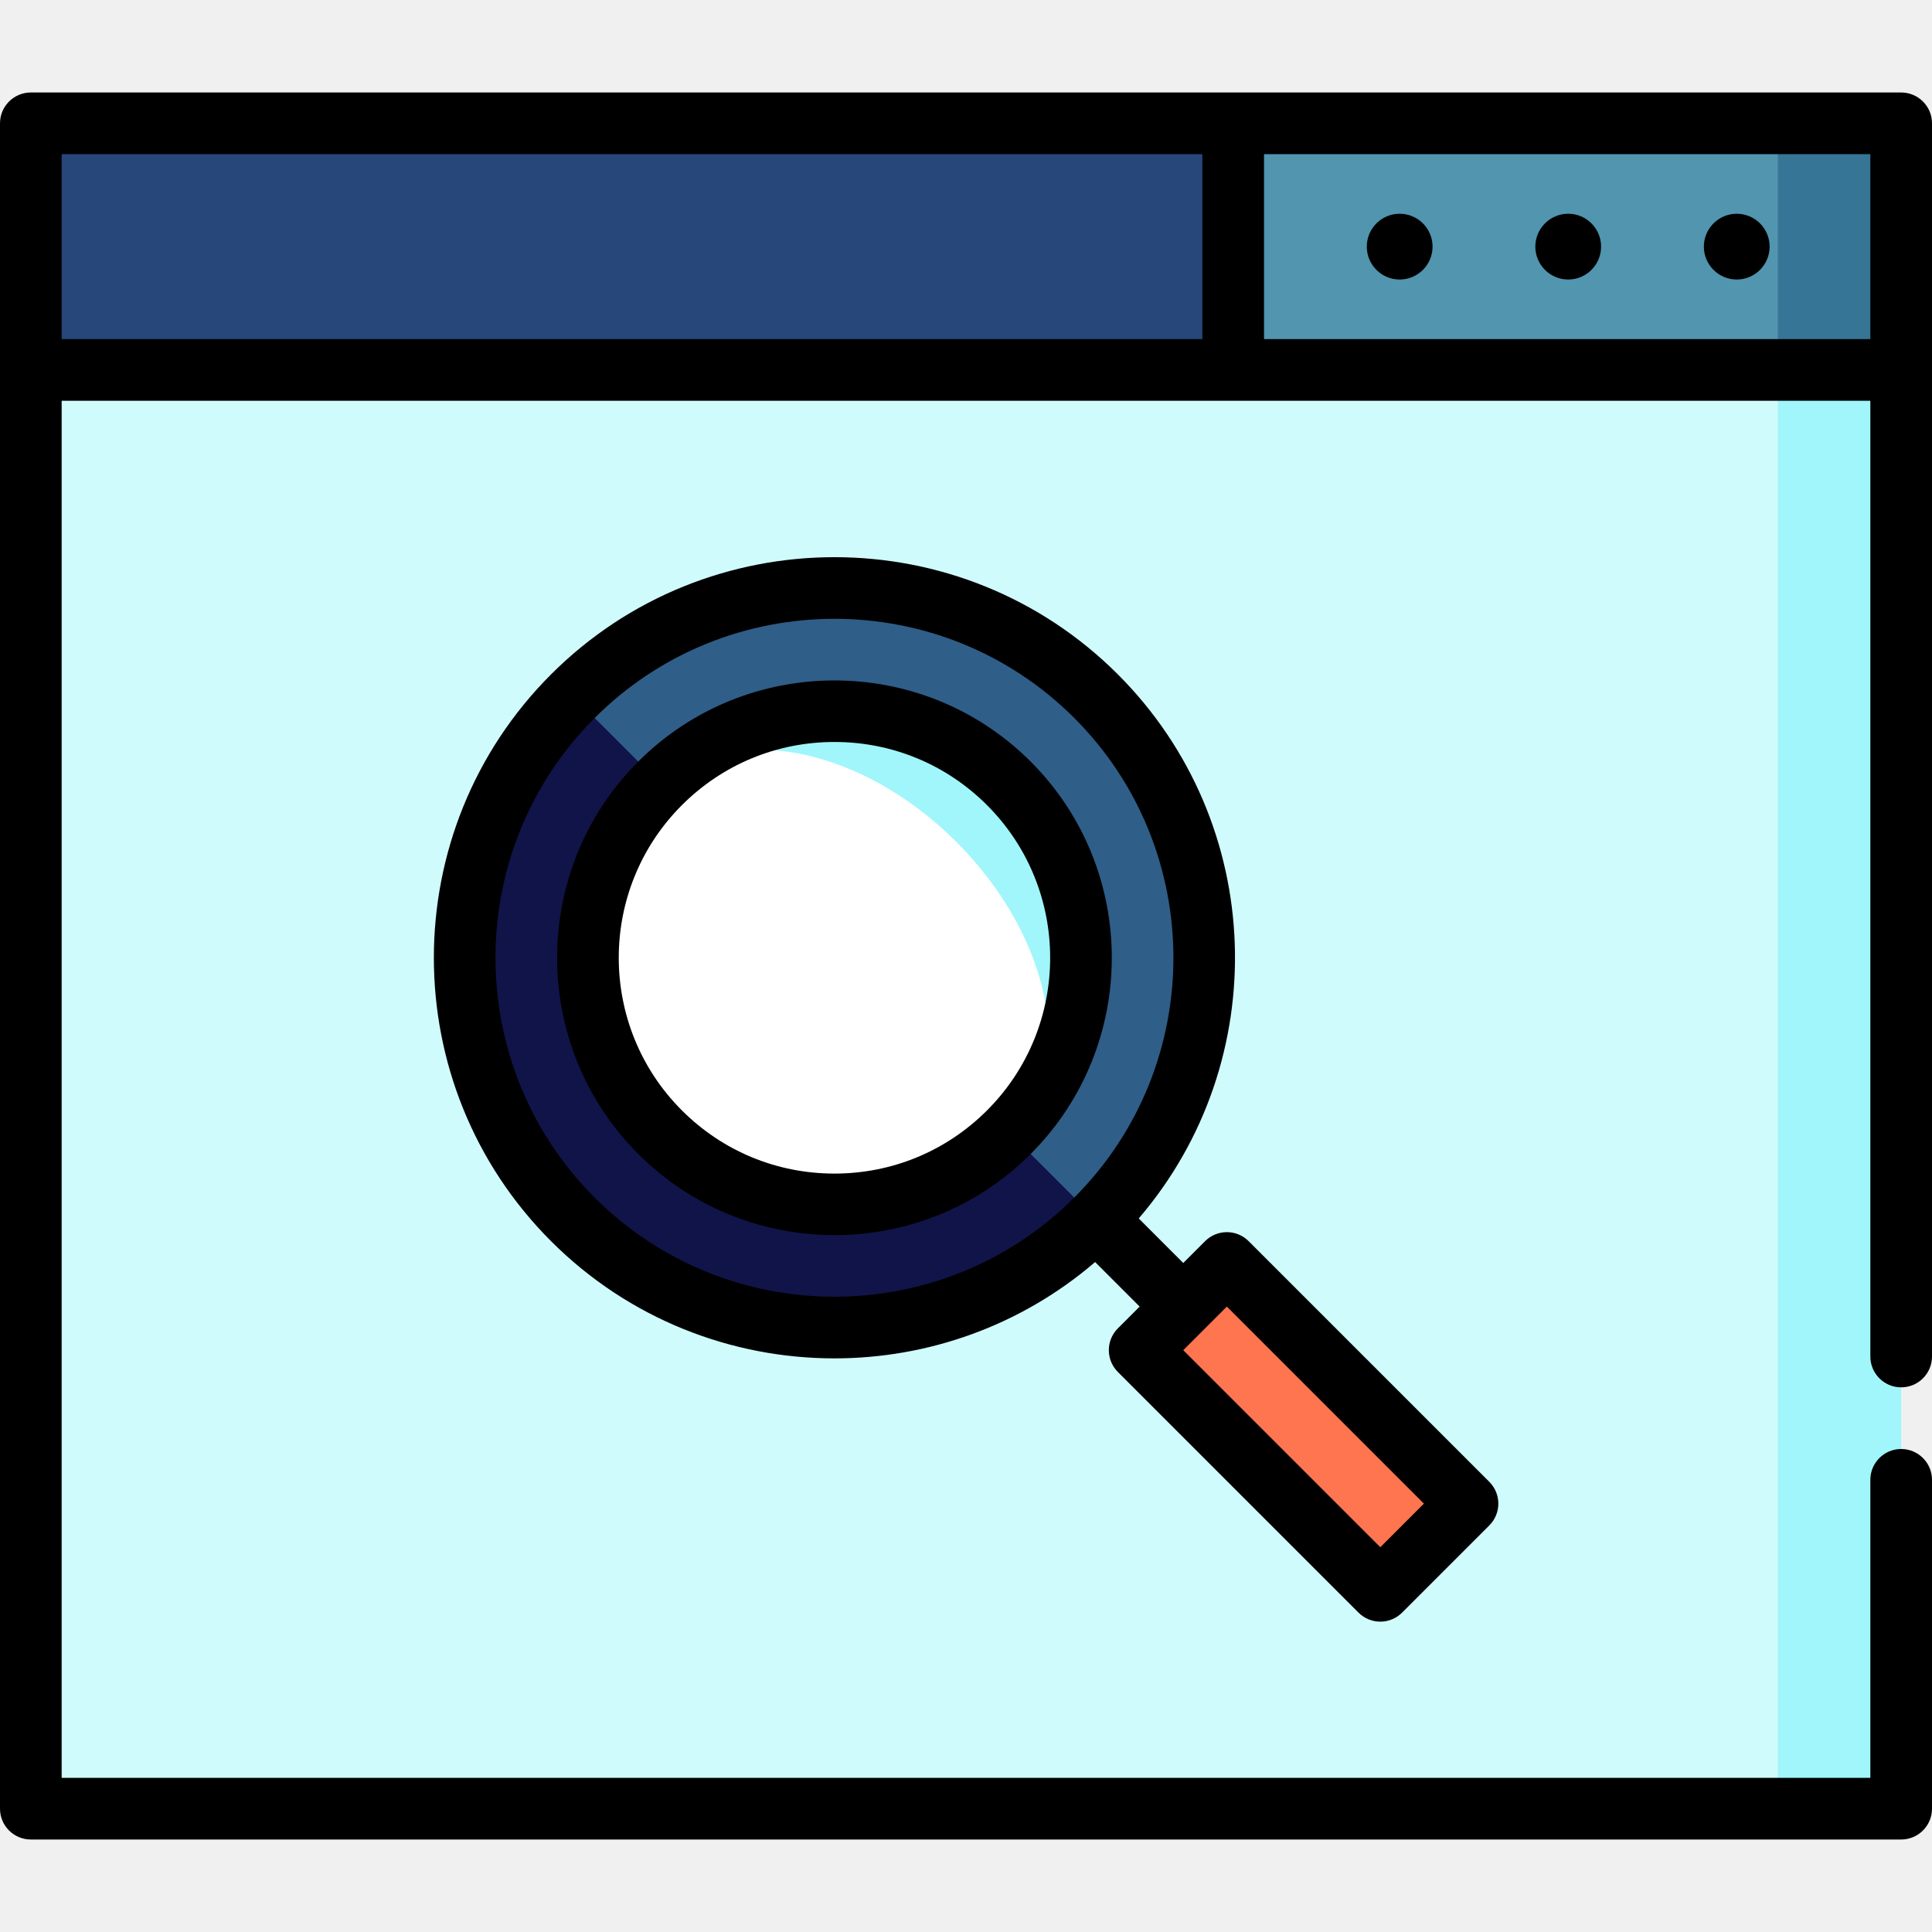
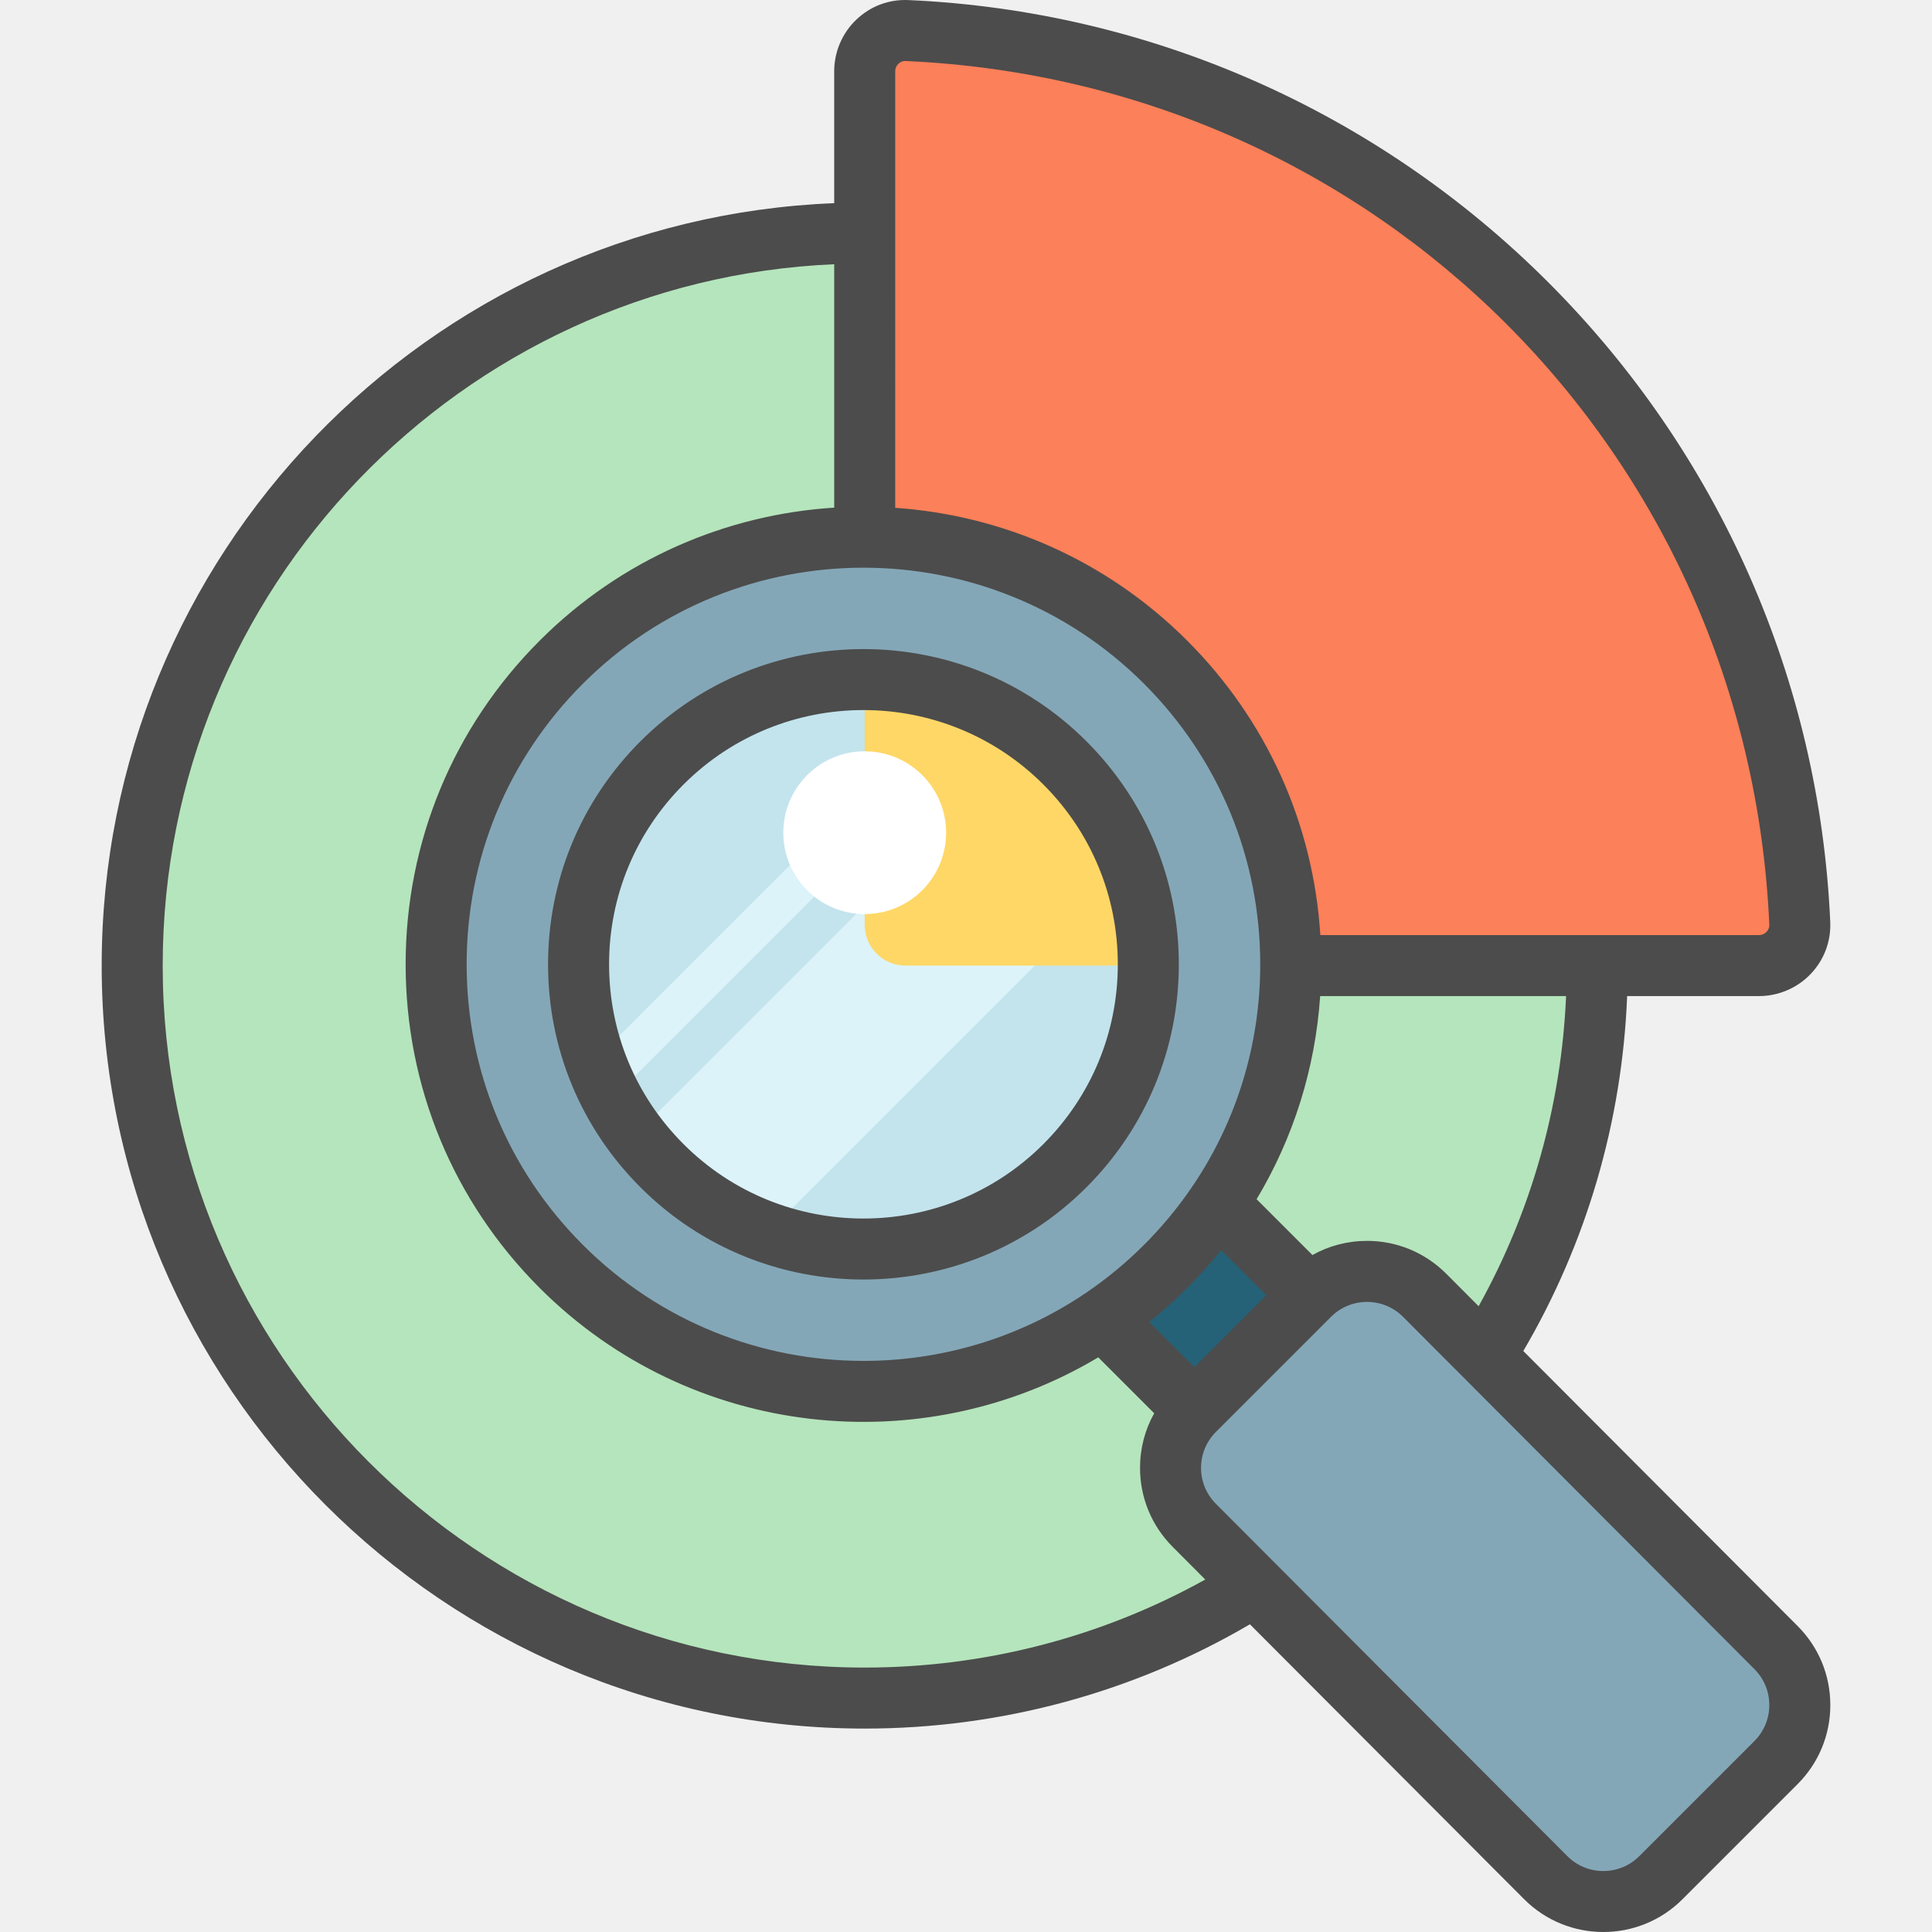
- <svg xmlns="http://www.w3.org/2000/svg" version="1.1" id="Layer_1" viewBox="0 0 512 512" xml:space="preserve">
-   <polygon style="fill:#367596;" points="503.83,32.681 503.83,98.043 449.362,119.83 471.149,32.681 " />
-   <polygon style="fill:#5195AF;" points="471.149,32.681 471.149,119.83 305.021,119.83 326.809,32.681 " />
-   <polygon style="fill:#27467A;" points="8.17,32.681 8.17,98.043 40.851,119.83 326.809,119.83 326.809,32.681 " />
-   <polygon style="fill:#A0F6FA;" points="503.83,98.043 503.83,479.319 471.149,479.319 427.574,288.681 471.149,98.043 " />
-   <rect x="8.17" y="98.043" style="fill:#D0FBFD;" width="462.979" height="381.277" />
-   <path style="fill:#111449;" d="M152.629,323.964c38.288,38.288,100.365,38.288,138.653,0l-59.597-79.056l-79.056-59.597  C114.342,223.599,114.342,285.675,152.629,323.964z" />
-   <path style="fill:#2F5E88;" d="M152.629,185.31l138.653,138.653c38.288-38.288,38.288-100.365,0-138.653  C252.996,147.022,190.918,147.022,152.629,185.31z" />
-   <path style="fill:#A0F6FA;" d="M175.739,208.42l92.436,92.436c25.525-25.526,25.526-66.91,0-92.436  C242.649,182.894,201.264,182.894,175.739,208.42z" />
-   <path style="fill:#FFFFFF;" d="M253.467,223.126c-25.525-25.525-60.326-32.11-77.728-14.707c-25.526,25.525-25.526,66.91,0,92.436  c25.525,25.525,66.91,25.525,92.436,0C285.577,283.452,278.992,248.652,253.467,223.126z" />
-   <rect x="329.933" y="333.87" transform="matrix(-0.7071 0.7071 -0.7071 -0.7071 859.0934 402.0786)" style="fill:#FF754F;" width="32.681" height="90.187" />
-   <path d="M503.83,24.511H8.17c-4.513,0-8.17,3.658-8.17,8.17v446.638c0,4.512,3.657,8.17,8.17,8.17h495.66  c4.513,0,8.17-3.658,8.17-8.17V392.17c0-4.512-3.657-8.17-8.17-8.17s-8.17,3.658-8.17,8.17v78.979H16.34V106.213H495.66v253.277  c0,4.512,3.657,8.17,8.17,8.17s8.17-3.658,8.17-8.17V32.681C512,28.169,508.343,24.511,503.83,24.511z M16.34,40.851h302.298v49.021  H16.34V40.851z M334.979,89.872V40.851H495.66v49.021H334.979z" />
-   <path d="M415.591,56.647c-4.805,0-8.715,3.91-8.715,8.715c0,4.805,3.91,8.715,8.715,8.715c4.805,0,8.715-3.91,8.715-8.715  S420.397,56.647,415.591,56.647z" />
-   <path d="M370.928,56.647c-4.805,0-8.715,3.91-8.715,8.715c0,4.805,3.91,8.715,8.715,8.715s8.715-3.91,8.715-8.715  S375.733,56.647,370.928,56.647z" />
-   <path d="M460.255,56.647c-4.805,0-8.715,3.91-8.715,8.715c0,4.805,3.91,8.715,8.715,8.715c4.805,0,8.715-3.91,8.715-8.715  S465.06,56.647,460.255,56.647z" />
-   <path d="M293.85,357.81c0,2.167,0.861,4.245,2.392,5.777l63.774,63.775c1.533,1.533,3.61,2.393,5.778,2.393  c2.167,0,4.245-0.861,5.778-2.393l23.109-23.109c3.191-3.191,3.191-8.364,0-11.554l-63.773-63.774  c-3.191-3.191-8.363-3.191-11.555,0l-5.777,5.777l-11.799-11.799c35.757-41.683,33.934-104.719-5.533-144.186  c-41.413-41.412-108.796-41.412-150.209,0c-41.412,41.412-41.412,108.796,0,150.208c20.707,20.705,47.906,31.059,75.104,31.059  c24.642,0,49.269-8.529,69.082-25.526l11.798,11.799l-5.777,5.777C294.71,353.564,293.85,355.643,293.85,357.81z M157.59,317.369  c-35.041-35.041-35.041-92.058,0-127.099c17.52-17.52,40.534-26.28,63.549-26.28s46.029,8.761,63.549,26.28  c35.041,35.041,35.041,92.058,0,127.099C249.648,352.411,192.631,352.41,157.59,317.369z M377.349,398.475l-11.554,11.555  l-52.22-52.22l5.775-5.775c0.001-0.001,0.002-0.002,0.003-0.002c0.001-0.001,0.001-0.002,0.002-0.003l5.775-5.775L377.349,398.475z" />
-   <path d="M273.136,201.826c-28.67-28.67-75.322-28.67-103.992,0c-28.669,28.67-28.669,75.32,0,103.989  c14.335,14.335,33.166,21.503,51.995,21.503s37.66-7.168,51.996-21.503C301.804,277.145,301.804,230.496,273.136,201.826z   M261.58,294.261c-10.802,10.802-25.164,16.751-40.44,16.751s-29.638-5.949-40.44-16.751c-22.299-22.299-22.299-58.582,0-80.881  c10.802-10.802,25.164-16.751,40.44-16.751c15.277,0,29.638,5.949,40.44,16.751C283.879,235.679,283.879,271.961,261.58,294.261z" />
+ <svg xmlns="http://www.w3.org/2000/svg" height="800px" width="800px" version="1.1" id="Layer_1" viewBox="0 0 511.998 511.998" xml:space="preserve">
+   <path style="fill:#B5E5BC;" d="M423.283,255.885c0,107.21-86.913,194.12-194.126,194.12S35.031,363.095,35.031,255.885  S121.944,61.766,229.156,61.766S423.283,148.677,423.283,255.885z" />
+   <path style="fill:#FC8059;" d="M240.399,8.095c128.051,5.712,230.846,108.504,236.558,236.55  c0.274,6.129-4.649,11.241-10.783,11.241H229.156V18.877C229.156,12.742,234.27,7.821,240.399,8.095z" />
+   <path style="fill:#84A7B7;" d="M470.65,436.604l-93.123-93.36c-8.424-8.424-22.081-8.424-30.504,0l-24.335-24.335  c29.805-44.048,25.212-104.426-13.795-143.432c-44.223-44.222-115.922-44.222-160.146,0s-44.223,115.919,0,160.141  c39.007,39.006,99.387,43.599,143.437,13.795l24.335,24.335c-8.424,8.423-8.424,22.08,0,30.503l93.123,93.36  c8.424,8.423,22.081,8.423,30.504,0l30.504-30.503C479.073,458.684,479.073,445.028,470.65,436.604z" />
+   <path style="fill:#256277;" d="M322.687,318.911l24.336,24.335l-30.504,30.503l-24.336-24.335  c5.891-3.986,11.492-8.578,16.71-13.795C314.11,330.403,318.703,324.802,322.687,318.911z" />
+   <path style="fill:#C3E4ED;" d="M304.314,255.549c0,41.693-33.8,75.491-75.494,75.491s-75.494-33.798-75.494-75.491  s33.8-75.491,75.494-75.491S304.314,213.856,304.314,255.549z" />
+   <path style="fill:#DCF3F9;" d="M274.03,195.088c11.772,8.816,20.872,20.993,25.904,35.103l-96.474,96.471  c-14.11-5.032-26.288-14.132-35.104-25.903L274.03,195.088z M157.705,280.908c1.263,3.543,2.78,6.964,4.536,10.24l102.178-102.175  c-3.276-1.755-6.697-3.272-10.24-4.536L157.705,280.908z" />
+   <path style="fill:#FED766;" d="M304.305,255.885h-64.364c-5.956,0-10.784-4.828-10.784-10.784v-65.035  c19.208,0.085,38.39,7.448,53.045,22.103C297.028,216.995,304.391,236.454,304.305,255.885z" />
+   <path style="fill:#FFFFFF;" d="M229.156,199.1c11.913,0,21.57,9.657,21.57,21.569c0,11.912-9.657,21.569-21.57,21.569  c-11.913,0-21.57-9.657-21.57-21.569C207.587,208.756,217.245,199.1,229.156,199.1z" />
+   <path style="fill:#4C4C4C;" d="M476.373,430.895l-72.681-72.866c16.769-28.595,26.198-60.841,27.515-94.059h34.965  c5.13,0,10.105-2.127,13.653-5.835c3.588-3.752,5.438-8.671,5.207-13.851c-2.852-63.951-29.403-124.15-74.762-169.507  C364.912,29.422,304.71,2.871,240.758,0.019c-5.214-0.229-10.1,1.619-13.852,5.208c-3.708,3.546-5.835,8.522-5.835,13.652v34.964  C113.308,58.1,26.947,147.098,26.947,255.885c0,111.495,90.711,202.204,202.211,202.204c36.034,0,71.185-9.535,102.081-27.635  l72.688,72.872c5.782,5.782,13.373,8.672,20.968,8.672c7.593,0,15.188-2.891,20.967-8.672l30.505-30.503  c5.6-5.601,8.685-13.047,8.685-20.968C485.051,443.935,481.967,436.488,476.373,430.895z M391.852,346.16l-8.602-8.624  c-0.002-0.002-0.004-0.004-0.007-0.006c-5.601-5.601-13.047-8.686-20.968-8.686c-5.148,0-10.097,1.303-14.467,3.753l-14.796-14.795  c9.755-16.26,15.538-34.607,16.848-53.831h65.166C413.778,292.885,405.854,320.975,391.852,346.16z M335.59,343.245l-19.07,19.07  l-11.971-11.971c3.479-2.783,6.839-5.786,10.061-9.009c3.209-3.208,6.217-6.567,9.016-10.056L335.59,343.245z M237.242,18.878  c0-1.011,0.527-1.666,0.842-1.967c0.307-0.294,0.947-0.795,1.955-0.739c124.89,5.569,223.272,103.947,228.842,228.833  c0.043,0.983-0.445,1.647-0.741,1.955c-0.301,0.315-0.957,0.842-1.968,0.842h-116.27c-1.846-29.49-14.215-56.961-35.294-78.038  c-21.513-21.513-49.164-33.242-77.367-35.188L237.242,18.878L237.242,18.878z M228.82,150.446c26.927,0,53.856,10.25,74.356,30.75  c19.861,19.86,30.799,46.266,30.799,74.353c0,0.024,0,0.05,0,0.073c-0.003,0.087-0.004,0.176-0.004,0.263  c0,0.072,0.001,0.143,0.003,0.216c-0.107,20.898-6.27,40.845-17.66,57.834c-0.23,0.292-0.434,0.597-0.618,0.911  c-3.661,5.339-7.843,10.38-12.52,15.056c-4.811,4.81-9.971,9.053-15.405,12.734c-0.071,0.047-0.144,0.096-0.215,0.146  c-17.683,11.915-38.206,17.871-58.737,17.869c-26.925-0.002-53.859-10.252-74.356-30.75c-19.861-19.86-30.799-46.266-30.799-74.353  s10.937-54.493,30.799-74.353c0,0,0,0,0.001,0C174.963,160.695,201.892,150.446,228.82,150.446z M229.158,441.921  c-102.584,0-186.042-83.456-186.042-186.036c0-99.869,79.113-181.611,177.958-185.862v64.507  c-28.439,1.802-56.356,13.546-78.041,35.232c-22.916,22.914-35.536,53.381-35.536,85.786s12.62,62.873,35.535,85.786  c40.075,40.074,101.434,46.201,148.018,18.376l14.822,14.821c-2.45,4.371-3.753,9.318-3.753,14.466  c0,7.92,3.085,15.368,8.679,20.961l8.609,8.632C291.887,433.882,260.895,441.921,229.158,441.921z M464.934,461.39l-30.505,30.503  c-2.546,2.547-5.933,3.949-9.535,3.949s-6.988-1.402-9.529-3.943l-77.053-77.248c-0.079-0.083-0.16-0.164-0.243-0.243  l-15.834-15.874c-2.546-2.547-3.949-5.933-3.949-9.535c0-3.601,1.403-6.988,3.949-9.534l30.505-30.503  c5.256-5.257,13.811-5.259,19.069,0l15.833,15.873c0.077,0.08,0.155,0.158,0.235,0.235l77.055,77.251  c2.546,2.547,3.948,5.933,3.948,9.535C468.882,455.457,467.48,458.844,464.934,461.39z M169.722,314.646  c16.292,16.292,37.696,24.439,59.098,24.439s42.805-8.147,59.098-24.439c15.787-15.786,24.48-36.773,24.48-59.097  c0-22.324-8.693-43.312-24.48-59.097c-32.585-32.586-85.611-32.586-118.195,0c-15.787,15.785-24.48,36.773-24.48,59.098  C145.242,277.873,153.936,298.86,169.722,314.646z M181.153,207.886L181.153,207.886c13.142-13.142,30.404-19.713,47.667-19.713  s34.524,6.571,47.667,19.713c12.732,12.731,19.743,29.658,19.743,47.663s-7.012,34.932-19.743,47.663  c-26.284,26.281-69.049,26.282-95.332,0c-12.732-12.731-19.743-29.658-19.743-47.662  C161.411,237.544,168.422,220.617,181.153,207.886z" />
</svg>
